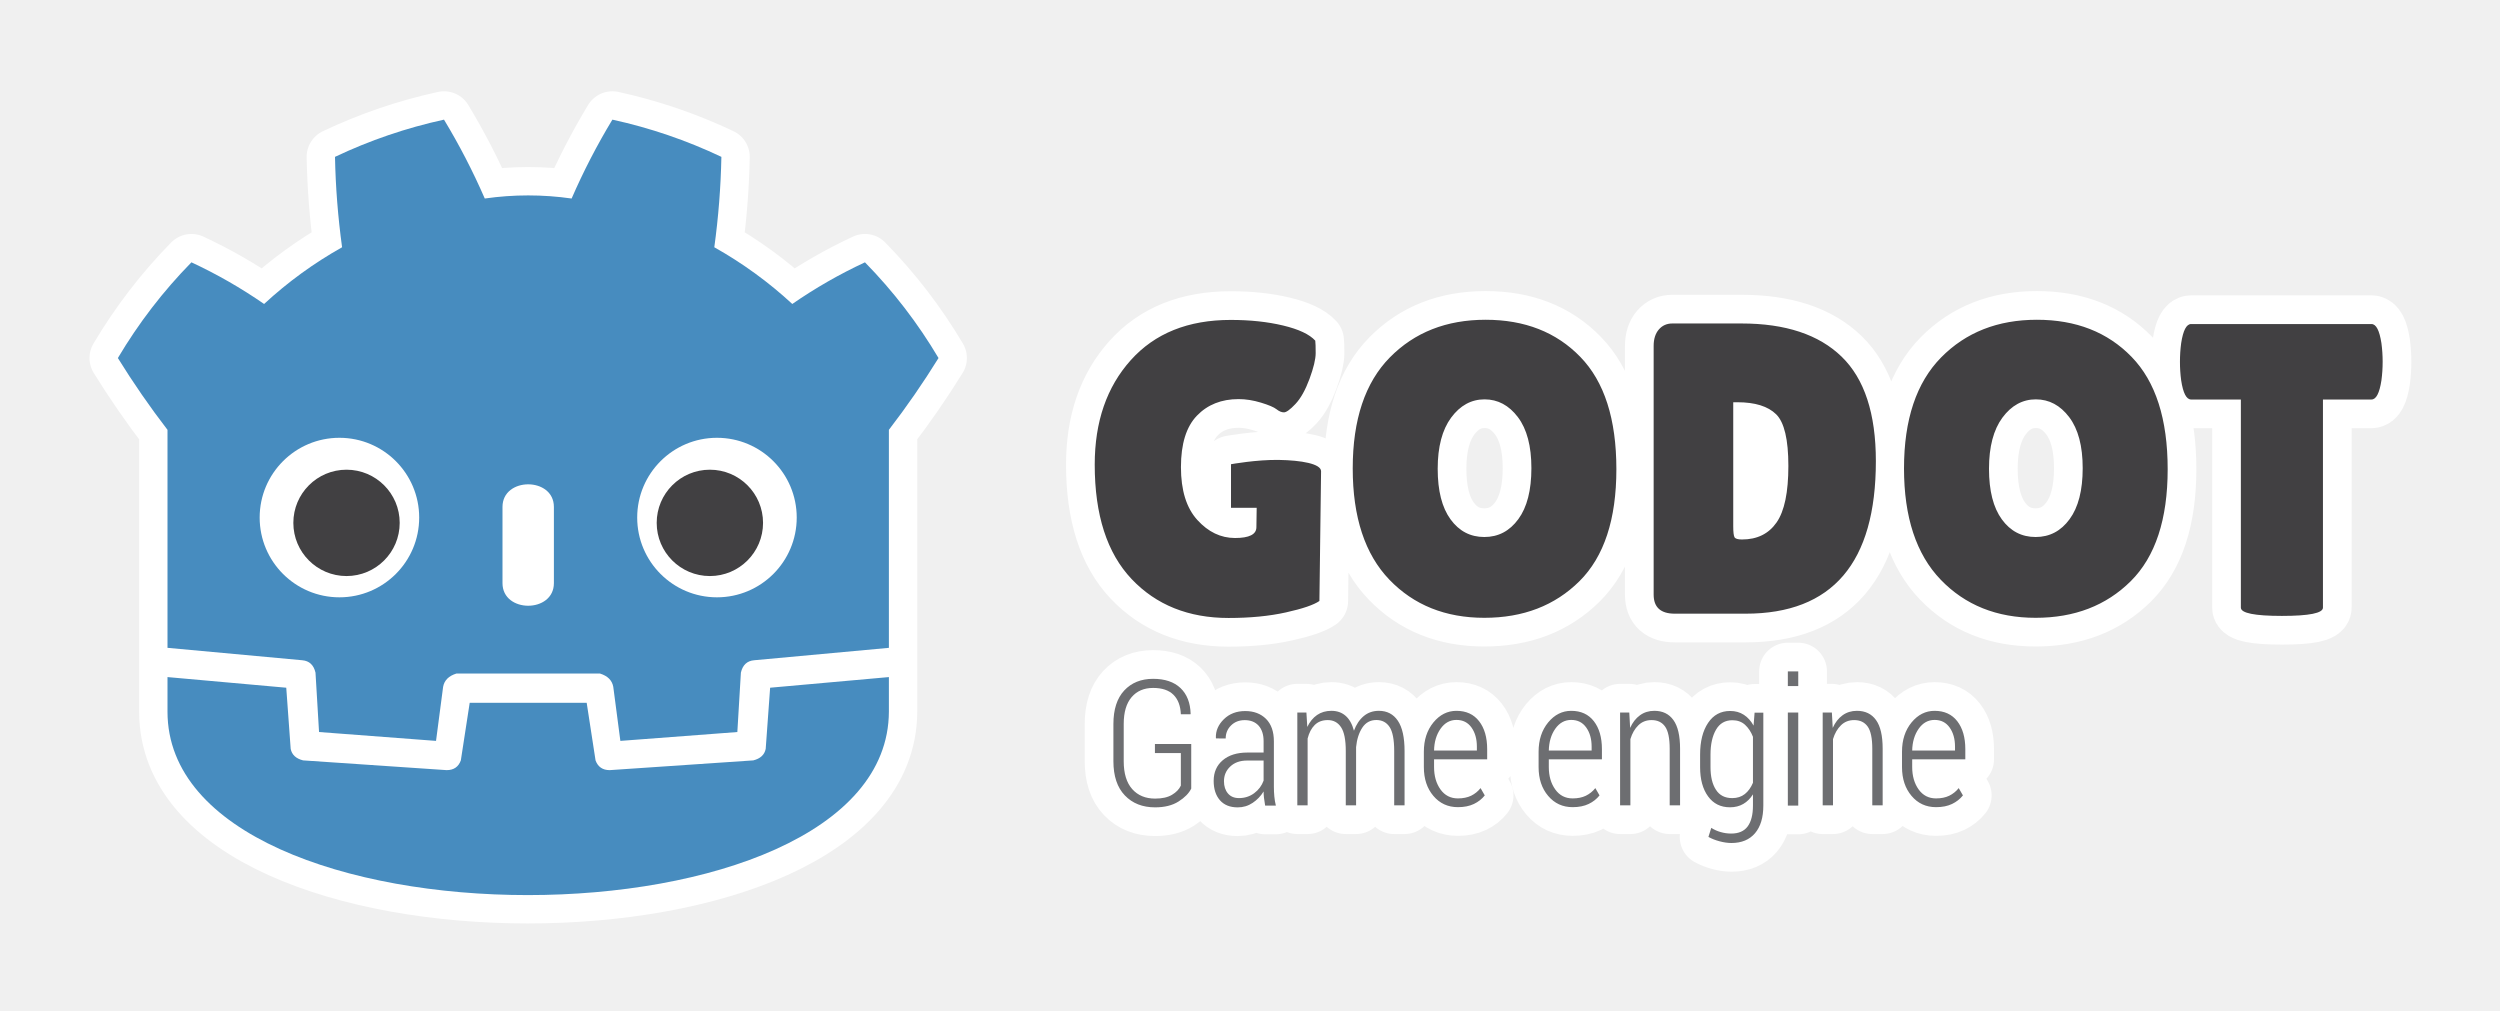
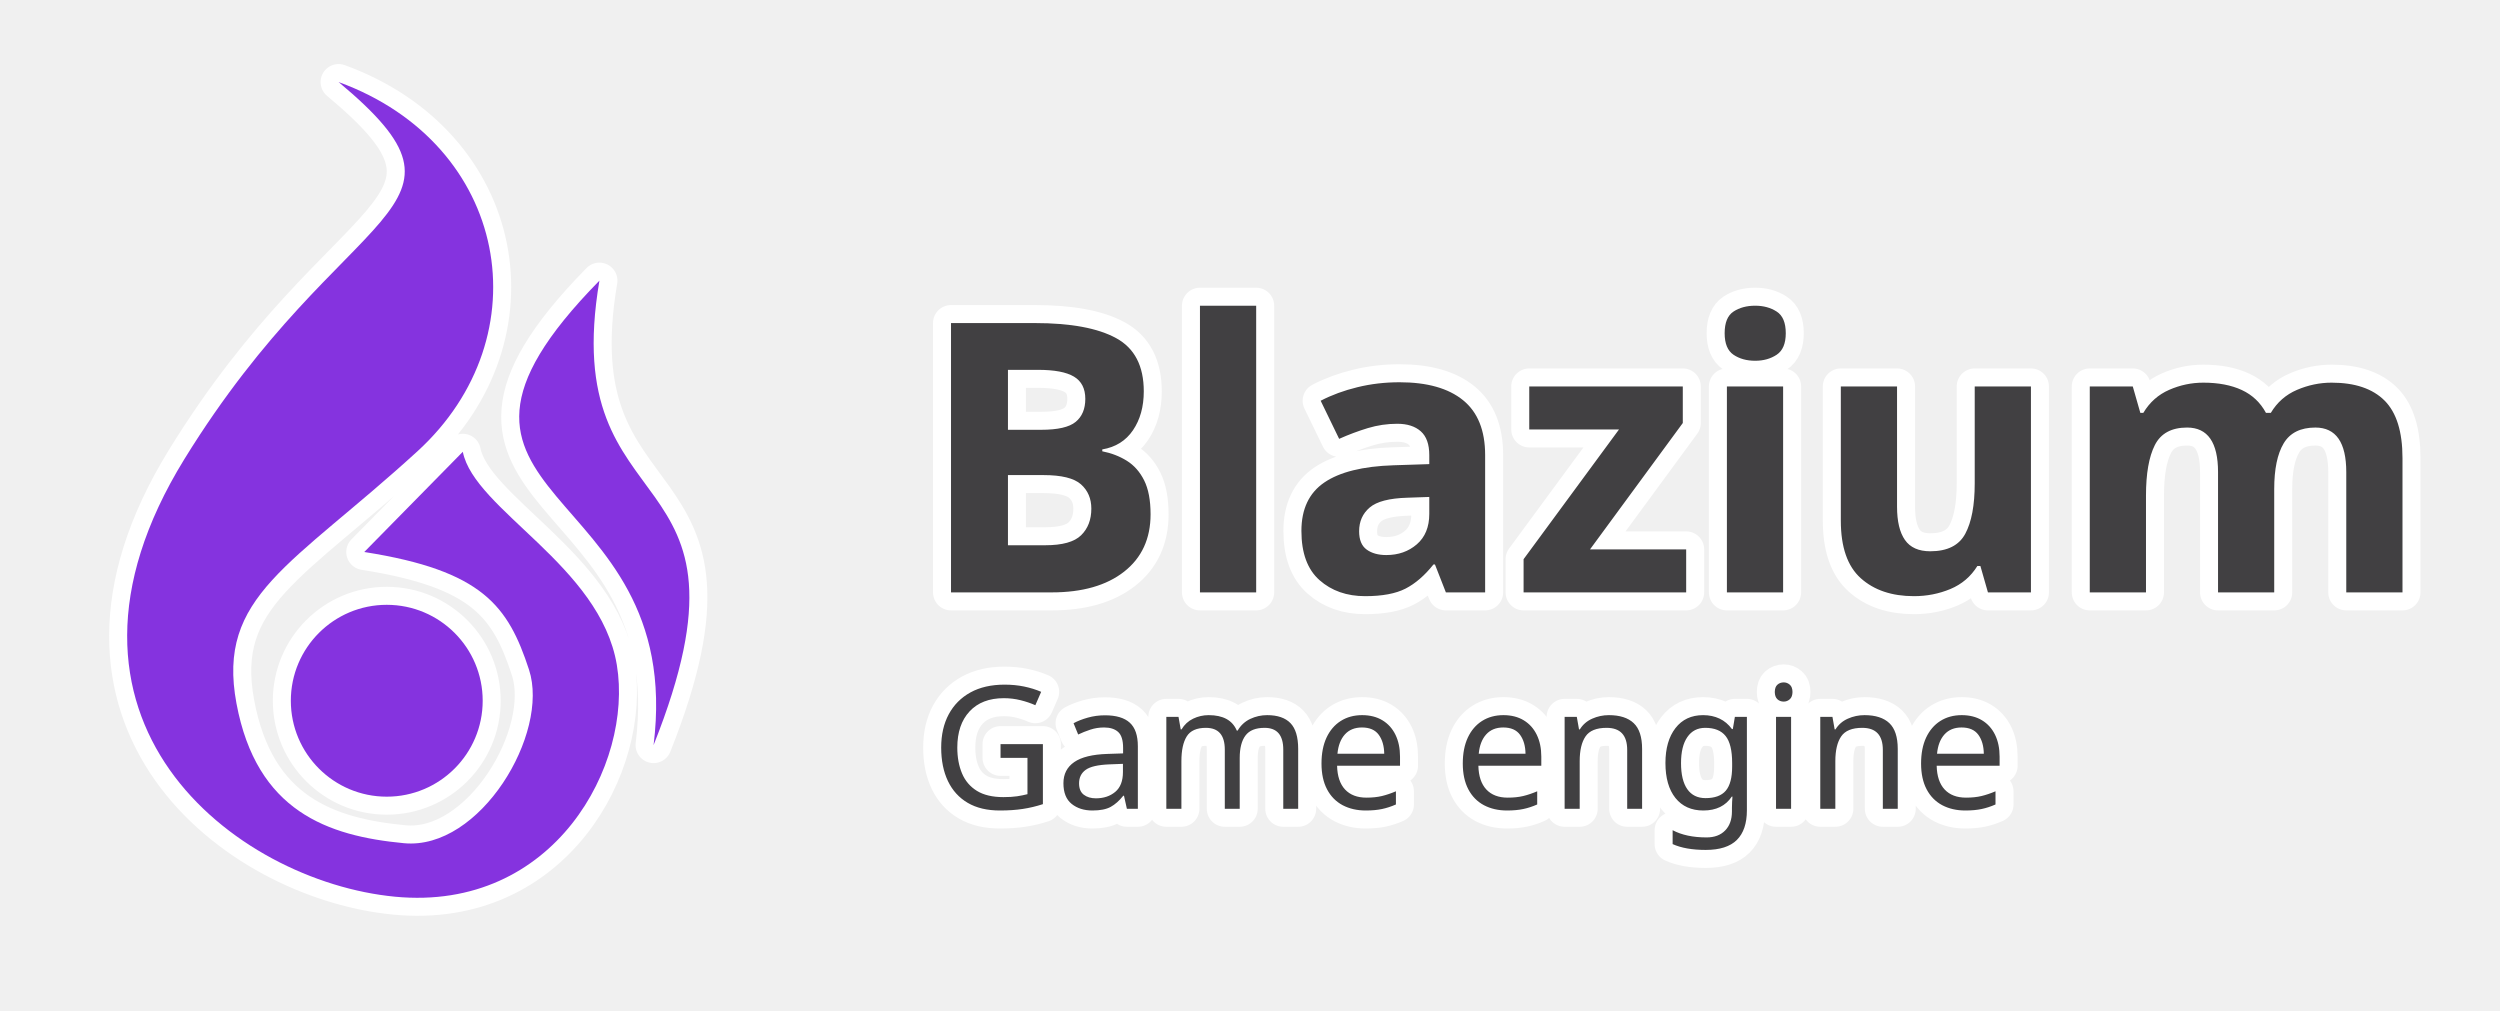
<svg xmlns="http://www.w3.org/2000/svg" width="1024" height="414">
-   <path stroke="#fff" stroke-linejoin="round" stroke-width="23.5" d="M523.82 188.382c-9.142-.142-19.603 1.764-19.603 1.764v17.842h10.52l-.117 7.953c0 2.946-2.92 4.427-8.747 4.427-5.831 0-10.982-2.47-15.45-7.395-4.48-4.932-6.708-12.141-6.708-21.64 0-9.519 2.176-16.537 6.536-21.065 4.35-4.524 10.05-6.794 17.064-6.794 2.946 0 5.996.476 9.168 1.445 3.174.962 5.293 1.863 6.375 2.707 1.072.867 2.09 1.277 3.056 1.277.96 0 2.513-1.122 4.66-3.392 2.153-2.263 4.082-5.693 5.782-10.267 1.694-4.598 2.543-8.122 2.543-10.621 0-2.48-.054-4.19-.164-5.092-2.379-2.603-6.767-4.666-13.168-6.2-6.39-1.53-13.552-2.289-21.476-2.289-17.438 0-31.073 5.49-40.92 16.47-9.855 10.982-14.773 25.24-14.773 42.79 0 20.607 5.035 36.227 15.103 46.868 10.085 10.64 23.327 15.953 39.743 15.953 8.827 0 16.664-.76 23.51-2.289 6.853-1.523 11.41-3.088 13.676-4.67l.68-53.137c0-3.087-8.149-4.488-17.29-4.645zm84.247-24.804c-5.431 0-9.98 2.496-13.671 7.47-3.672 4.98-5.517 11.969-5.517 20.963 0 9.013 1.754 15.914 5.27 20.722 3.508 4.823 8.117 7.225 13.835 7.225 5.715 0 10.358-2.432 13.924-7.313q5.351-7.293 5.353-20.884c0-9.054-1.846-16.023-5.524-20.89q-5.51-7.292-13.67-7.293m-.083 89.477c-15.9 0-28.868-5.203-38.89-15.61q-15.016-15.624-15.017-45.592c0-19.992 5.063-35.128 15.191-45.435 10.131-10.293 23.209-15.444 39.228-15.444 16.016 0 28.954 5.058 38.795 15.204 9.858 10.126 14.778 25.477 14.778 46.009 0 20.546-5.034 35.828-15.114 45.856-10.08 10.008-23.062 15.012-38.971 15.012m101.95-88.298v50.788c0 2.37.176 3.866.515 4.493.337.624 1.358.937 3.052.937 6.232 0 10.954-2.328 14.181-6.97 3.235-4.636 4.835-12.356 4.835-23.168 0-10.817-1.674-17.865-5-21.139-3.344-3.283-8.64-4.94-15.884-4.94zm-32.599 78.798V141.681c0-2.832.704-5.067 2.126-6.724 1.413-1.632 3.25-2.461 5.521-2.461h28.357c17.994 0 31.664 4.54 40.994 13.597 9.347 9.054 14.02 23.31 14.02 42.784 0 41.66-17.778 62.486-53.326 62.486h-29.03c-5.769 0-8.662-2.597-8.662-7.808m156.544-79.977c-5.432 0-9.994 2.496-13.678 7.47q-5.507 7.471-5.508 20.963c0 9.013 1.758 15.914 5.262 20.722 3.505 4.823 8.119 7.225 13.837 7.225 5.717 0 10.363-2.432 13.924-7.313q5.354-7.293 5.355-20.884c0-9.054-1.843-16.023-5.522-20.89-3.68-4.861-8.23-7.293-13.67-7.293m-.087 89.477q-23.86 0-38.88-15.61-15.03-15.624-15.03-45.592c0-19.992 5.065-35.128 15.191-45.435 10.139-10.293 23.209-15.444 39.233-15.444 16.02 0 28.946 5.058 38.8 15.204 9.85 10.126 14.772 25.477 14.772 46.009 0 20.546-5.037 35.828-15.115 45.856-10.076 10.008-23.07 15.012-38.971 15.012m117.69-4.17c0 2.251-5.597 3.392-16.809 3.392-11.202 0-16.815-1.141-16.815-3.392v-85.248h-20.371c-1.928 0-3.286-2.597-4.077-7.818a56 56 0 0 1-.501-7.636c0-2.592.162-5.146.501-7.636.79-5.205 2.15-7.823 4.077-7.823h73.864c1.924 0 3.277 2.617 4.078 7.823.333 2.49.505 5.043.505 7.636 0 2.608-.172 5.152-.505 7.637-.8 5.22-2.154 7.817-4.078 7.817h-19.87z" />
-   <path fill="#414042" d="M523.82 188.382c-9.142-.142-19.603 1.764-19.603 1.764v17.842h10.52l-.117 7.953c0 2.946-2.92 4.427-8.747 4.427-5.831 0-10.982-2.47-15.45-7.395-4.48-4.932-6.708-12.141-6.708-21.64 0-9.519 2.176-16.537 6.536-21.065 4.35-4.524 10.05-6.794 17.064-6.794 2.946 0 5.996.476 9.168 1.445 3.174.962 5.293 1.863 6.375 2.707 1.072.867 2.09 1.277 3.056 1.277.96 0 2.513-1.122 4.66-3.392 2.153-2.263 4.082-5.693 5.782-10.267 1.694-4.598 2.543-8.122 2.543-10.621 0-2.48-.054-4.19-.164-5.092-2.379-2.603-6.767-4.666-13.168-6.2-6.39-1.53-13.552-2.289-21.476-2.289-17.438 0-31.073 5.49-40.92 16.47-9.855 10.982-14.773 25.24-14.773 42.79 0 20.607 5.035 36.227 15.103 46.868 10.085 10.64 23.327 15.953 39.743 15.953 8.827 0 16.664-.76 23.51-2.289 6.853-1.523 11.41-3.088 13.676-4.67l.68-53.137c0-3.087-8.149-4.488-17.29-4.645m84.247-24.804c-5.431 0-9.98 2.496-13.671 7.47-3.672 4.98-5.517 11.969-5.517 20.963 0 9.013 1.754 15.914 5.27 20.722 3.508 4.823 8.117 7.225 13.835 7.225 5.715 0 10.358-2.432 13.924-7.313q5.351-7.293 5.353-20.884c0-9.054-1.846-16.023-5.524-20.89q-5.51-7.292-13.67-7.293m-.083 89.477c-15.9 0-28.868-5.203-38.89-15.61q-15.016-15.624-15.017-45.592c0-19.992 5.063-35.128 15.191-45.435 10.131-10.293 23.209-15.444 39.228-15.444 16.016 0 28.954 5.058 38.795 15.204 9.858 10.126 14.778 25.477 14.778 46.009 0 20.546-5.034 35.828-15.114 45.856-10.08 10.008-23.062 15.012-38.971 15.012m101.95-88.298v50.788c0 2.37.176 3.866.515 4.493.337.624 1.358.937 3.052.937 6.232 0 10.954-2.328 14.181-6.97 3.235-4.636 4.835-12.356 4.835-23.168 0-10.817-1.674-17.865-5-21.139-3.344-3.283-8.64-4.94-15.884-4.94zm-32.599 78.798V141.681c0-2.832.704-5.067 2.126-6.724 1.413-1.632 3.25-2.461 5.521-2.461h28.357c17.994 0 31.664 4.54 40.994 13.597 9.347 9.054 14.02 23.31 14.02 42.784 0 41.66-17.778 62.486-53.326 62.486h-29.03c-5.769 0-8.662-2.597-8.662-7.808m156.544-79.977c-5.432 0-9.994 2.496-13.678 7.47q-5.507 7.471-5.508 20.963c0 9.013 1.758 15.914 5.262 20.722 3.505 4.823 8.119 7.225 13.837 7.225 5.717 0 10.363-2.432 13.924-7.313q5.354-7.293 5.355-20.884c0-9.054-1.843-16.023-5.522-20.89-3.68-4.861-8.23-7.293-13.67-7.293m-.087 89.477q-23.86 0-38.88-15.61-15.03-15.624-15.03-45.592c0-19.992 5.065-35.128 15.191-45.435 10.139-10.293 23.209-15.444 39.233-15.444 16.02 0 28.946 5.058 38.8 15.204 9.85 10.126 14.772 25.477 14.772 46.009 0 20.546-5.037 35.828-15.115 45.856-10.076 10.008-23.07 15.012-38.971 15.012m117.69-4.17c0 2.251-5.597 3.392-16.809 3.392-11.202 0-16.815-1.141-16.815-3.392v-85.248h-20.371c-1.928 0-3.286-2.597-4.077-7.818a56 56 0 0 1-.501-7.636c0-2.592.162-5.146.501-7.636.79-5.205 2.15-7.823 4.077-7.823h73.864c1.924 0 3.277 2.617 4.078 7.823.333 2.49.505 5.043.505 7.636 0 2.608-.172 5.152-.505 7.637-.8 5.22-2.154 7.817-4.078 7.817h-19.87z" />
-   <path stroke="#fff" stroke-linejoin="round" stroke-width="23.5" d="M487.93 322.997c-.94 1.926-2.664 3.691-5.188 5.289-2.52 1.607-5.722 2.406-9.611 2.406-5.132 0-9.259-1.617-12.394-4.887-3.122-3.243-4.686-7.92-4.686-14.022V296.57c0-5.97 1.473-10.548 4.431-13.743 2.95-3.17 6.903-4.78 11.84-4.78 4.824 0 8.564 1.27 11.212 3.781 2.639 2.519 4.025 6.038 4.146 10.532l-.066.2h-3.94c-.14-3.443-1.14-6.101-3.022-7.979-1.871-1.861-4.655-2.803-8.33-2.803-3.72 0-6.668 1.259-8.823 3.785-2.15 2.518-3.224 6.17-3.224 10.968v15.301q.001 7.462 3.476 11.382c2.316 2.592 5.438 3.892 9.38 3.892 2.876 0 5.19-.51 6.92-1.554 1.738-1.028 2.942-2.285 3.624-3.775V308.45h-10.618v-3.704h14.873zm19.557 3.902c2.336 0 4.416-.661 6.232-2.01 1.82-1.353 3.096-3.063 3.852-5.146v-8.224h-6.756q-4.31 0-6.896 2.442c-1.726 1.617-2.581 3.637-2.581 6.037 0 2.03.534 3.696 1.616 4.981 1.08 1.289 2.59 1.92 4.533 1.92m10.715 3.068a99 99 0 0 1-.48-3.225 22 22 0 0 1-.15-2.562 14.9 14.9 0 0 1-4.483 4.675c-1.836 1.236-3.878 1.848-6.128 1.848-3.147 0-5.567-.975-7.28-2.927-1.702-1.96-2.563-4.6-2.563-7.936 0-3.523 1.237-6.35 3.72-8.448 2.48-2.098 5.85-3.147 10.09-3.147h6.643v-4.672c0-2.686-.686-4.802-2.032-6.331-1.375-1.51-3.264-2.275-5.701-2.275-2.268 0-4.139.722-5.608 2.182-1.463 1.45-2.19 3.224-2.19 5.337l-3.944-.035-.07-.206c-.11-2.866.973-5.4 3.261-7.646 2.279-2.24 5.203-3.352 8.761-3.352 3.517 0 6.347 1.069 8.509 3.2q3.224 3.227 3.226 9.21v18.645c0 1.358.064 2.677.183 3.936a25 25 0 0 0 .627 3.729zm16.905-38.108.36 5.9c1-2.112 2.339-3.739 3.998-4.896q2.498-1.711 5.874-1.711c2.296 0 4.232.668 5.794 2.02 1.562 1.347 2.714 3.387 3.446 6.127.938-2.529 2.264-4.528 3.986-5.975 1.722-1.45 3.812-2.172 6.23-2.172 3.335 0 5.923 1.35 7.755 4.05 1.841 2.705 2.759 6.856 2.759 12.464v22.207h-4.246v-22.28c0-4.663-.645-7.946-1.9-9.834-1.261-1.89-3.071-2.842-5.41-2.842-2.462 0-4.384 1.04-5.767 3.152-1.375 2.112-2.223 4.754-2.531 7.945v23.86h-4.224v-22.258c0-4.554-.639-7.812-1.945-9.759-1.299-1.946-3.107-2.912-5.427-2.912-2.218 0-4.013.677-5.358 2.02-1.353 1.349-2.315 3.195-2.899 5.538v27.369h-4.22v-38.014zm61.457 3.021q-3.966 0-6.517 3.613c-1.705 2.415-2.585 5.392-2.656 8.938h17.537v-1.626c0-3.137-.736-5.75-2.21-7.822-1.482-2.075-3.53-3.103-6.154-3.103m.598 35.735c-4.099 0-7.451-1.543-10.055-4.621q-3.895-4.61-3.896-11.793v-6.313c0-4.798 1.303-8.798 3.912-11.979 2.616-3.167 5.758-4.75 9.441-4.75 3.983 0 7.068 1.413 9.27 4.246q3.313 4.257 3.312 11.434v4.171H587.39v3.162c0 3.68.882 6.744 2.635 9.19 1.757 2.45 4.144 3.666 7.136 3.666 2.077 0 3.888-.367 5.396-1.089a11.1 11.1 0 0 0 3.877-3.132l1.728 2.99c-1.148 1.456-2.634 2.633-4.45 3.505-1.811.868-4 1.312-6.551 1.312m46.411-35.734q-3.976 0-6.528 3.613-2.54 3.62-2.652 8.938h17.54v-1.626c0-3.137-.733-5.75-2.216-7.822-1.475-2.075-3.52-3.103-6.144-3.103m.593 35.735c-4.1 0-7.446-1.543-10.045-4.621q-3.91-4.61-3.91-11.793v-6.313c0-4.798 1.309-8.798 3.913-11.979 2.623-3.167 5.766-4.75 9.45-4.75 3.975 0 7.072 1.413 9.27 4.246 2.2 2.837 3.304 6.65 3.304 11.434v4.171h-21.755v3.162q0 5.52 2.647 9.19c1.747 2.45 4.124 3.666 7.125 3.666 2.087 0 3.888-.367 5.392-1.089a11.2 11.2 0 0 0 3.894-3.132l1.717 2.99c-1.15 1.456-2.633 2.633-4.451 3.505-1.81.868-3.997 1.312-6.55 1.312m23.189-38.755.345 6.284c1.014-2.23 2.353-3.962 4.034-5.166 1.667-1.21 3.63-1.824 5.887-1.824 3.396 0 5.998 1.256 7.804 3.78 1.826 2.518 2.73 6.434 2.73 11.749v23.191h-4.249V306.72c0-4.343-.636-7.377-1.9-9.137-1.258-1.76-3.107-2.636-5.513-2.636-2.158 0-3.968.701-5.419 2.126-1.457 1.412-2.543 3.294-3.267 5.666v27.134h-4.219V291.86zm33.27 22.395c0 3.858.73 6.926 2.213 9.208 1.465 2.304 3.695 3.443 6.671 3.443 2.04 0 3.757-.544 5.167-1.657 1.405-1.113 2.514-2.662 3.336-4.627V301.79c-.79-2.025-1.874-3.66-3.244-4.92-1.368-1.24-3.102-1.863-5.186-1.863-2.97 0-5.216 1.294-6.708 3.891-1.502 2.603-2.25 5.995-2.25 10.161zm-4.262-5.195c0-5.386 1.088-9.714 3.274-12.975 2.169-3.245 5.187-4.871 9.03-4.871 2.134 0 4.007.52 5.607 1.564 1.603 1.024 2.928 2.523 3.992 4.43l.412-5.287h3.581v38.048c0 4.871-1.13 8.646-3.4 11.317-2.271 2.66-5.499 4.009-9.666 4.009-1.5 0-3.11-.235-4.832-.691-1.724-.456-3.252-1.054-4.59-1.805l1.168-3.704a14.1 14.1 0 0 0 3.831 1.716 15.2 15.2 0 0 0 4.352.616q4.536-.001 6.71-2.905c1.452-1.961 2.18-4.798 2.18-8.553v-4.597c-1.079 1.71-2.402 3.024-3.97 3.93-1.563.912-3.39 1.368-5.448 1.368-3.818 0-6.814-1.496-8.976-4.486-2.167-2.983-3.255-6.965-3.255-11.93zm40.2 20.916h-4.266V291.86h4.266zm0-48.968h-4.266v-6.005h4.266zm13.774 10.852.346 6.284c1.016-2.23 2.35-3.962 4.027-5.166 1.677-1.21 3.643-1.824 5.89-1.824 3.397 0 6.01 1.256 7.82 3.78 1.821 2.518 2.717 6.434 2.717 11.749v23.191h-4.248V306.72c0-4.343-.635-7.377-1.897-9.137-1.268-1.76-3.103-2.636-5.517-2.636-2.157 0-3.962.701-5.412 2.126-1.455 1.412-2.545 3.294-3.266 5.666v27.134h-4.224V291.86zm42.074 3.021q-3.978 0-6.518 3.613-2.547 3.62-2.66 8.938h17.54v-1.626c0-3.137-.731-5.75-2.21-7.822-1.476-2.075-3.525-3.103-6.152-3.103m.602 35.735c-4.11 0-7.456-1.543-10.048-4.621q-3.903-4.61-3.903-11.793v-6.313c0-4.798 1.302-8.798 3.91-11.979q3.924-4.75 9.439-4.75c3.978 0 7.077 1.413 9.283 4.246 2.197 2.837 3.3 6.65 3.3 11.434v4.171h-21.76v3.162c0 3.68.887 6.744 2.642 9.19 1.754 2.45 4.133 3.666 7.137 3.666 2.08 0 3.88-.367 5.382-1.089a11.16 11.16 0 0 0 3.897-3.132l1.725 2.99c-1.156 1.456-2.64 2.633-4.454 3.505-1.81.868-3.998 1.312-6.55 1.312" />
-   <path fill="#6d6e71" d="M487.93 322.997c-.94 1.926-2.664 3.691-5.188 5.289-2.52 1.607-5.722 2.406-9.611 2.406-5.132 0-9.259-1.617-12.394-4.887-3.122-3.243-4.686-7.92-4.686-14.022V296.57c0-5.97 1.473-10.548 4.431-13.743 2.95-3.17 6.903-4.78 11.84-4.78 4.824 0 8.564 1.27 11.212 3.781 2.639 2.519 4.025 6.038 4.146 10.532l-.066.2h-3.94c-.14-3.443-1.14-6.101-3.022-7.979-1.871-1.861-4.655-2.803-8.33-2.803-3.72 0-6.668 1.259-8.823 3.785-2.15 2.518-3.224 6.17-3.224 10.968v15.301q.001 7.462 3.476 11.382c2.316 2.592 5.438 3.892 9.38 3.892 2.876 0 5.19-.51 6.92-1.554 1.738-1.028 2.942-2.285 3.624-3.775V308.45h-10.618v-3.704h14.873zm19.557 3.902c2.336 0 4.416-.661 6.232-2.01 1.82-1.353 3.096-3.063 3.852-5.146v-8.224h-6.756q-4.31 0-6.896 2.442c-1.726 1.617-2.581 3.637-2.581 6.037 0 2.03.534 3.696 1.616 4.981 1.08 1.289 2.59 1.92 4.533 1.92m10.715 3.068a99 99 0 0 1-.48-3.225 22 22 0 0 1-.15-2.562 14.9 14.9 0 0 1-4.483 4.675c-1.836 1.236-3.878 1.848-6.128 1.848-3.147 0-5.567-.975-7.28-2.927-1.702-1.96-2.563-4.6-2.563-7.936 0-3.523 1.237-6.35 3.72-8.448 2.48-2.098 5.85-3.147 10.09-3.147h6.643v-4.672c0-2.686-.686-4.802-2.032-6.331-1.375-1.51-3.264-2.275-5.701-2.275-2.268 0-4.139.722-5.608 2.182-1.463 1.45-2.19 3.224-2.19 5.337l-3.944-.035-.07-.206c-.11-2.866.973-5.4 3.261-7.646 2.279-2.24 5.203-3.352 8.761-3.352 3.517 0 6.347 1.069 8.509 3.2q3.224 3.227 3.226 9.21v18.645c0 1.358.064 2.677.183 3.936a25 25 0 0 0 .627 3.729zm16.905-38.108.36 5.9c1-2.112 2.339-3.739 3.998-4.896q2.498-1.711 5.874-1.711c2.296 0 4.232.668 5.794 2.02 1.562 1.347 2.714 3.387 3.446 6.127.938-2.529 2.264-4.528 3.986-5.975 1.722-1.45 3.812-2.172 6.23-2.172 3.335 0 5.923 1.35 7.755 4.05 1.841 2.705 2.759 6.856 2.759 12.464v22.207h-4.246v-22.28c0-4.663-.645-7.946-1.9-9.834-1.261-1.89-3.071-2.842-5.41-2.842-2.462 0-4.384 1.04-5.767 3.152-1.375 2.112-2.223 4.754-2.531 7.945v23.86h-4.224v-22.258c0-4.554-.639-7.812-1.945-9.759-1.299-1.946-3.107-2.912-5.427-2.912-2.218 0-4.013.677-5.358 2.02-1.353 1.349-2.315 3.195-2.899 5.538v27.369h-4.22v-38.014zm61.457 3.021q-3.966 0-6.517 3.613c-1.705 2.415-2.585 5.392-2.656 8.938h17.537v-1.626c0-3.137-.736-5.75-2.21-7.822-1.482-2.075-3.53-3.103-6.154-3.103m.598 35.735c-4.099 0-7.451-1.543-10.055-4.621q-3.895-4.61-3.896-11.793v-6.313c0-4.798 1.303-8.798 3.912-11.979 2.616-3.167 5.758-4.75 9.441-4.75 3.983 0 7.068 1.413 9.27 4.246q3.313 4.257 3.312 11.434v4.171H587.39v3.162c0 3.68.882 6.744 2.635 9.19 1.757 2.45 4.144 3.666 7.136 3.666 2.077 0 3.888-.367 5.396-1.089a11.1 11.1 0 0 0 3.877-3.132l1.728 2.99c-1.148 1.456-2.634 2.633-4.45 3.505-1.811.868-4 1.312-6.551 1.312m46.411-35.734q-3.976 0-6.528 3.613-2.54 3.62-2.652 8.938h17.54v-1.626c0-3.137-.733-5.75-2.216-7.822-1.475-2.075-3.52-3.103-6.144-3.103m.593 35.735c-4.1 0-7.446-1.543-10.045-4.621q-3.91-4.61-3.91-11.793v-6.313c0-4.798 1.309-8.798 3.913-11.979 2.623-3.167 5.766-4.75 9.45-4.75 3.975 0 7.072 1.413 9.27 4.246 2.2 2.837 3.304 6.65 3.304 11.434v4.171h-21.755v3.162q0 5.52 2.647 9.19c1.747 2.45 4.124 3.666 7.125 3.666 2.087 0 3.888-.367 5.392-1.089a11.2 11.2 0 0 0 3.894-3.132l1.717 2.99c-1.15 1.456-2.633 2.633-4.451 3.505-1.81.868-3.997 1.312-6.55 1.312m23.189-38.755.345 6.284c1.014-2.23 2.353-3.962 4.034-5.166 1.667-1.21 3.63-1.824 5.887-1.824 3.396 0 5.998 1.256 7.804 3.78 1.826 2.518 2.73 6.434 2.73 11.749v23.191h-4.249V306.72c0-4.343-.636-7.377-1.9-9.137-1.258-1.76-3.107-2.636-5.513-2.636-2.158 0-3.968.701-5.419 2.126-1.457 1.412-2.543 3.294-3.267 5.666v27.134h-4.219V291.86zm33.27 22.395c0 3.858.73 6.926 2.213 9.208 1.465 2.304 3.695 3.443 6.671 3.443 2.04 0 3.757-.544 5.167-1.657 1.405-1.113 2.514-2.662 3.336-4.627V301.79c-.79-2.025-1.874-3.66-3.244-4.92-1.368-1.24-3.102-1.863-5.186-1.863-2.97 0-5.216 1.294-6.708 3.891-1.502 2.603-2.25 5.995-2.25 10.161zm-4.262-5.195c0-5.386 1.088-9.714 3.274-12.975 2.169-3.245 5.187-4.871 9.03-4.871 2.134 0 4.007.52 5.607 1.564 1.603 1.024 2.928 2.523 3.992 4.43l.412-5.287h3.581v38.048c0 4.871-1.13 8.646-3.4 11.317-2.271 2.66-5.499 4.009-9.666 4.009-1.5 0-3.11-.235-4.832-.691-1.724-.456-3.252-1.054-4.59-1.805l1.168-3.704a14.1 14.1 0 0 0 3.831 1.716 15.2 15.2 0 0 0 4.352.616q4.536-.001 6.71-2.905c1.452-1.961 2.18-4.798 2.18-8.553v-4.597c-1.079 1.71-2.402 3.024-3.97 3.93-1.563.912-3.39 1.368-5.448 1.368-3.818 0-6.814-1.496-8.976-4.486-2.167-2.983-3.255-6.965-3.255-11.93zm40.2 20.916h-4.266V291.86h4.266zm0-48.968h-4.266v-6.005h4.266zm13.774 10.852.346 6.284c1.016-2.23 2.35-3.962 4.027-5.166 1.677-1.21 3.643-1.824 5.89-1.824 3.397 0 6.01 1.256 7.82 3.78 1.821 2.518 2.717 6.434 2.717 11.749v23.191h-4.248V306.72c0-4.343-.635-7.377-1.897-9.137-1.268-1.76-3.103-2.636-5.517-2.636-2.157 0-3.962.701-5.412 2.126-1.455 1.412-2.545 3.294-3.266 5.666v27.134h-4.224V291.86zm42.074 3.021q-3.978 0-6.518 3.613-2.547 3.62-2.66 8.938h17.54v-1.626c0-3.137-.731-5.75-2.21-7.822-1.476-2.075-3.525-3.103-6.152-3.103m.602 35.735c-4.11 0-7.456-1.543-10.048-4.621q-3.903-4.61-3.903-11.793v-6.313c0-4.798 1.302-8.798 3.91-11.979q3.924-4.75 9.439-4.75c3.978 0 7.077 1.413 9.283 4.246 2.197 2.837 3.3 6.65 3.3 11.434v4.171h-21.76v3.162c0 3.68.887 6.744 2.642 9.19 1.754 2.45 4.133 3.666 7.137 3.666 2.08 0 3.88-.367 5.382-1.089a11.16 11.16 0 0 0 3.897-3.132l1.725 2.99c-1.156 1.456-2.64 2.633-4.454 3.505-1.81.868-3.998 1.312-6.55 1.312" />
-   <g fill="#fff" transform="translate(30.492 21.054)scale(.363)">
-     <path d="M105 673v33q407 354 814 0v-33z" />
-     <path fill="none" stroke="#fff" stroke-linejoin="round" stroke-width="64" d="M105 745c0 276 813 276 814 0V427q30-39 56-81-35-59-83-108-43 20-82 47-40-37-88-64 7-51 8-102-59-28-123-42-26 43-46 89-49-7-98 0-20-46-46-89-64 14-123 42 1 51 8 102-48 27-88 64-39-27-82-47-48 49-83 108 26 42 56 81v318z" />
-     <path fill="#478cbf" d="m105 673 152 14q12 1 15 14l4 67 132 10 8-61q2-11 15-15h162q13 4 15 15l8 61 132-10 4-67q3-13 15-14l152-14V427q30-39 56-81-35-59-83-108-43 20-82 47-40-37-88-64 7-51 8-102-59-28-123-42-26 43-46 89-49-7-98 0-20-46-46-89-64 14-123 42 1 51 8 102-48 27-88 64-39-27-82-47-48 49-83 108 26 42 56 81zm0 33v39c0 276 813 276 814 0v-39l-134 12-5 69q-2 10-14 13l-162 11q-12 0-16-11l-10-65H446l-10 65q-4 11-16 11l-162-11q-12-3-14-13l-5-69z" />
-     <path d="M483 600c0 34 58 34 58 0v-86c0-34-58-34-58 0z" />
-     <circle cx="725" cy="526" r="90" />
-     <circle cx="299" cy="526" r="90" />
-   </g>
-   <g fill="#414042" transform="translate(30.492 21.054)scale(.363)">
-     <circle cx="307" cy="532" r="60" />
-     <circle cx="717" cy="532" r="60" />
+   <g stroke="#fff" stroke-linejoin="round" stroke-width="14" paint-order="stroke fill markers">
+     <path fill="#8533df" d="m 188.679,47.056 c 66.444,24.224 79.526,98.937 30.625,143.605 -48.901,44.668 -78.17,56.123 -70.329,98.048 7.841,41.925 35.486,51.5 65.119,54.308 29.634,2.808 56.733,-42.686 48.632,-67.439 -8.101,-24.753 -17.965,-38.546 -64.064,-45.787 l 38.315,-38.97 c 4.478,22.608 53.475,44.232 59.893,82.898 6.418,38.665 -24.316,96.041 -86.283,90.099 C 148.622,357.876 66.326,294.949 128.7,193.698 191.073,92.446 249.658,97.894 188.679,47.056 Z M 290.098,124.271 c -16.703,98.359 66.937,65.532 21.055,180.601 C 324.153,200.265 204.293,211.683 290.098,124.271 Z m -82.69,126.054 a 37.3,37.3 0 0 1 37.299,37.299 37.3,37.3 0 0 1 -37.299,37.301 37.3,37.3 0 0 1 -37.299,-37.301 37.3,37.3 0 0 1 37.299,-37.299 z" transform="translate(-60.07 -15.965)scale(1.05342)" />
+     <text xml:space="preserve" x="413.602" y="245.49" fill="#414042" font-family="'Inter Alia'" font-size="12" font-weight="700" style="-inkscape-font-specification:&quot;Inter Alia, Bold&quot;;font-variant-ligatures:normal;font-variant-caps:normal;font-variant-numeric:normal;font-variant-east-asian:normal;text-align:start" transform="translate(-60.07 -15.965)scale(1.05342)">
+       <tspan x="413.602" y="245.49" font-size="146.667" style="-inkscape-font-specification:&quot;Inter Alia, Bold&quot;;font-variant-ligatures:normal;font-variant-caps:normal;font-variant-numeric:normal;font-variant-east-asian:normal">Blazium</tspan>
+     </text>
+     <text xml:space="preserve" x="418.92" y="329.631" fill="#414042" font-family="'Inter Alia'" font-size="80" font-weight="500" style="-inkscape-font-specification:&quot;Inter Alia, Medium&quot;;font-variant-ligatures:normal;font-variant-caps:normal;font-variant-numeric:normal;font-variant-east-asian:normal;text-align:start" transform="translate(-60.07 -15.965)scale(1.05342)">
+       <tspan x="418.92" y="329.631" font-size="66.667" font-weight="400" style="-inkscape-font-specification:&quot;Inter Alia, Normal&quot;;font-variant-ligatures:normal;font-variant-caps:normal;font-variant-numeric:normal;font-variant-east-asian:normal">Game engine</tspan>
+     </text>
  </g>
</svg>
